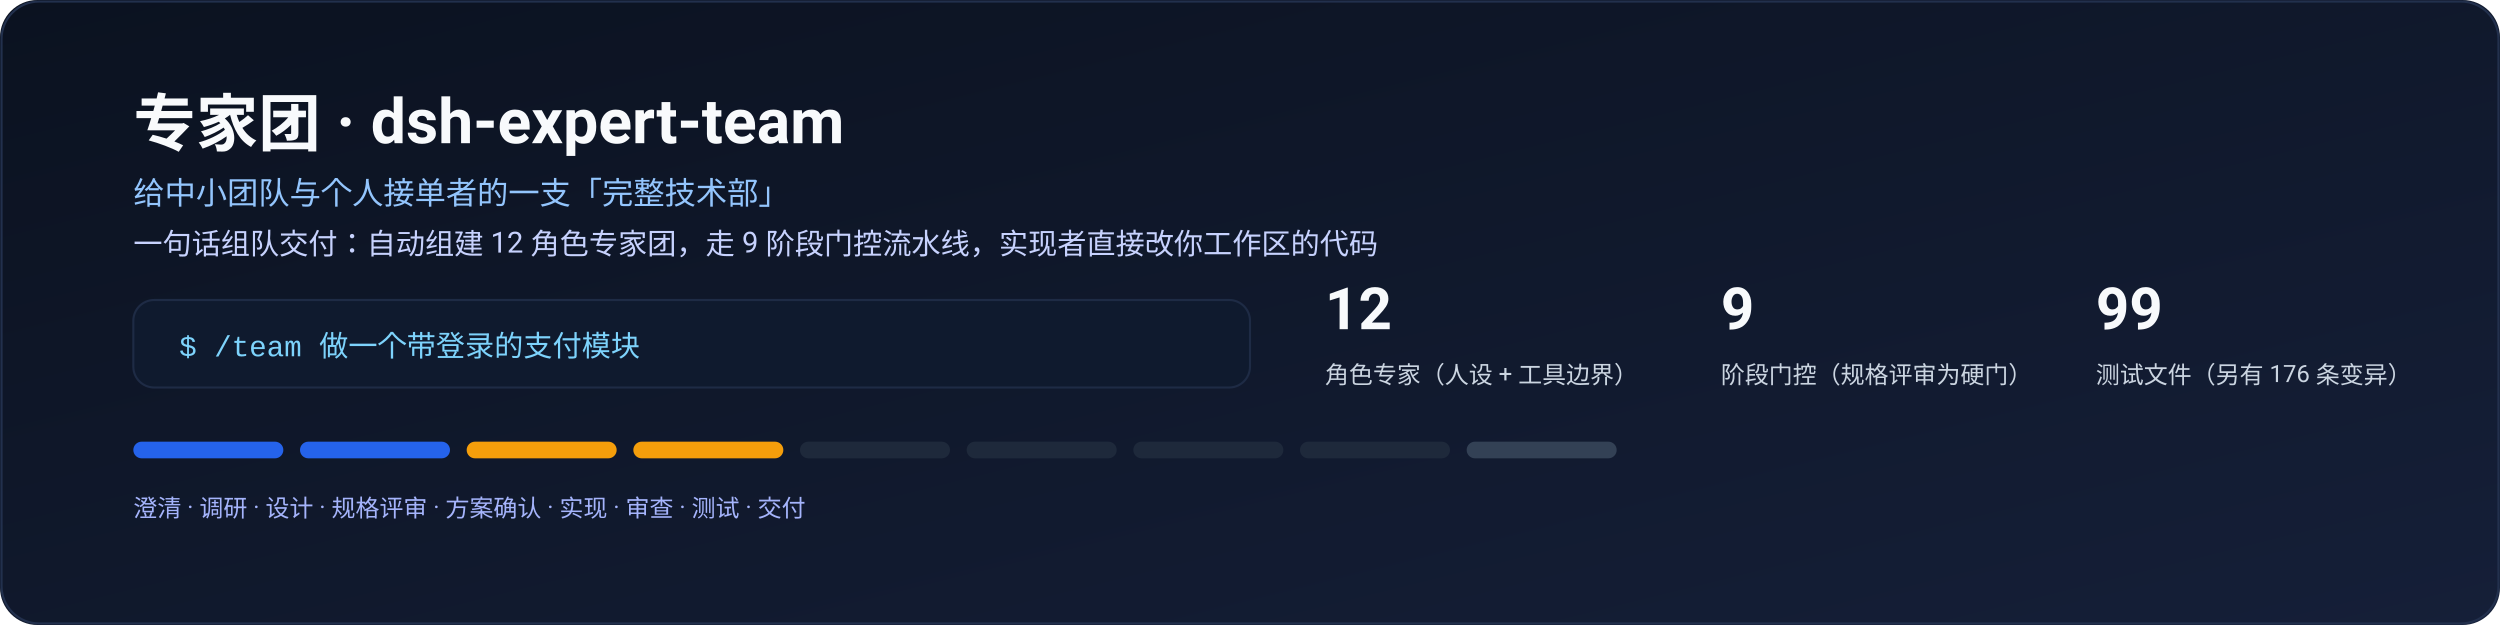
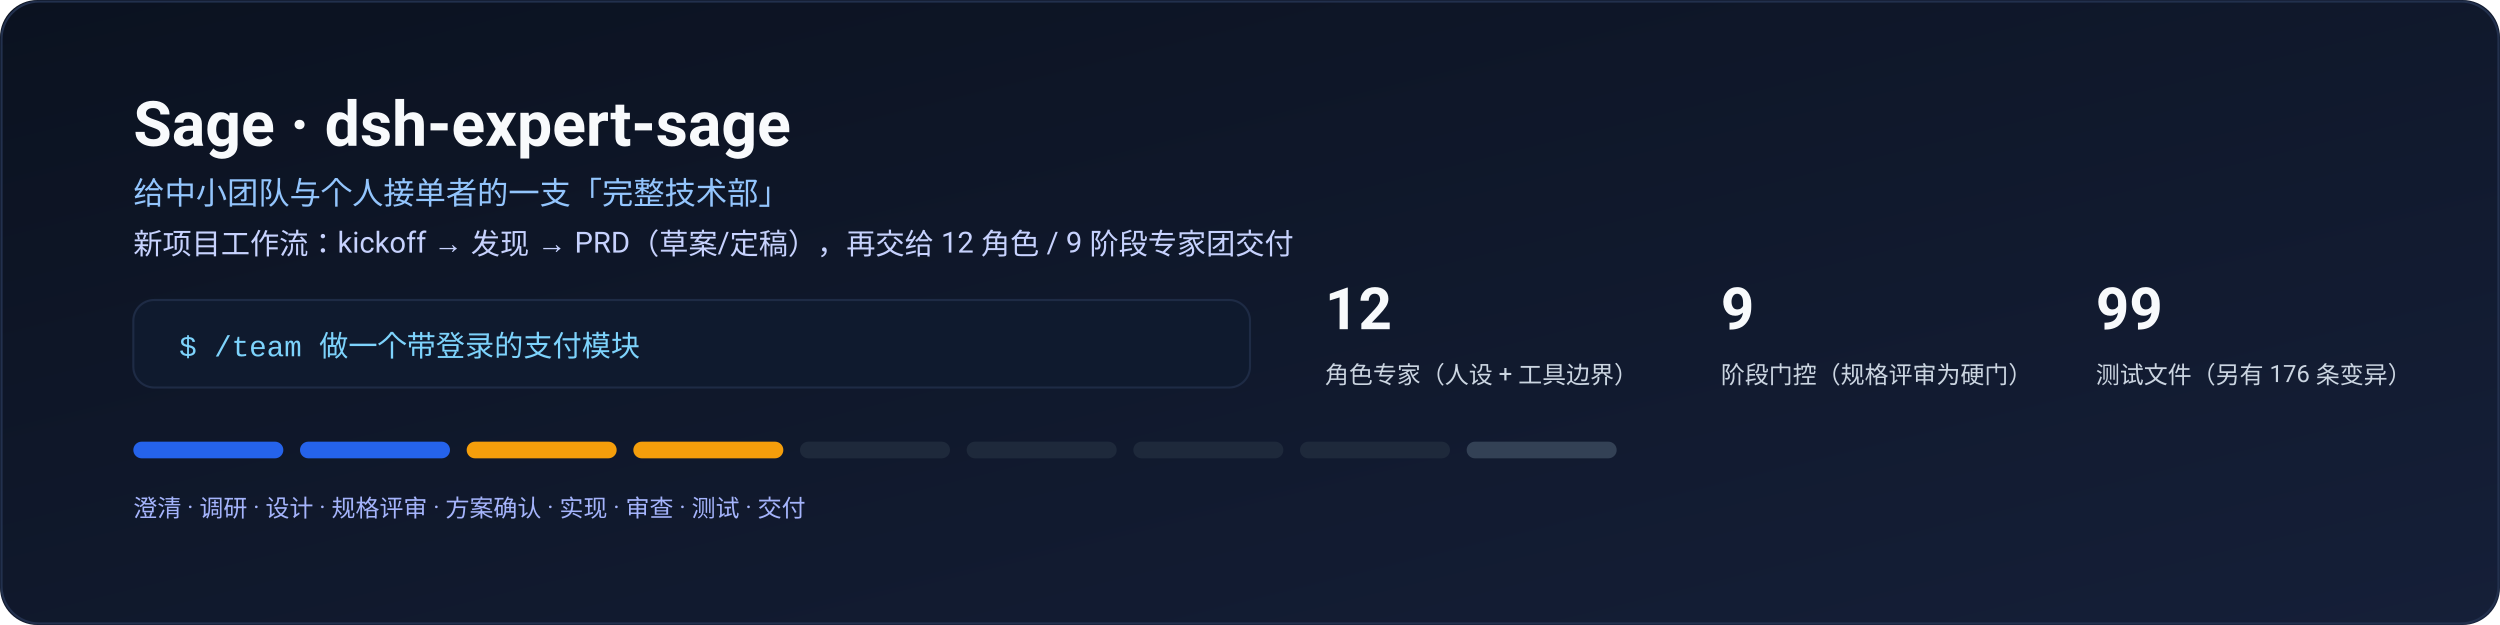
- <svg xmlns="http://www.w3.org/2000/svg" viewBox="0 0 1200 300" width="100%" role="img" aria-label="专家团 dsh-expert-team：给中小团队与个人接单者的一支「完整技术部」，一句话组队交付，12 角色专家、9 阶段门控、99 个测试文件">
+ <svg xmlns="http://www.w3.org/2000/svg" viewBox="0 0 1200 300" width="100%" role="img" aria-label="Sage dsh-expert-sage：新项目工作流（kickoff → 发现 → PRD）+ 专家团 12 角色 / 9 阶段交付引擎，99 个测试文件">
  <defs>
    <linearGradient id="hbg" x1="0" y1="0" x2="1" y2="1">
      <stop offset="0" stop-color="#0b1220" />
      <stop offset="1" stop-color="#151f38" />
    </linearGradient>
  </defs>
  <rect x="0" y="0" width="1200" height="300" rx="18" fill="url(#hbg)" />
  <rect x="0.75" y="0.75" width="1198.5" height="298.5" rx="18" fill="none" stroke="#22304d" />
  <g font-family="-apple-system, BlinkMacSystemFont, 'Segoe UI', Roboto, 'Helvetica Neue', Arial, 'PingFang SC', 'Hiragino Sans GB', 'Microsoft YaHei', sans-serif">
-     <text x="64" y="70" font-size="30" font-weight="650" fill="#f8fafc">专家团 · dsh-expert-team</text>
+     <text x="64" y="70" font-size="30" font-weight="650" fill="#f8fafc">Sage · dsh-expert-sage</text>
    <text x="64" y="98" font-size="15" font-weight="500" fill="#93c5fd">给中小团队与个人接单者的一支「完整技术部」</text>
-     <text x="64" y="122" font-size="14" fill="#c7d2fe">一句话组队交付：自动组建 12 角色专家团，走 9 阶段门控流水线，实现者直接改你工作区的代码</text>
+     <text x="64" y="122" font-size="14" fill="#c7d2fe">新项目工作流：kickoff → 发现 → PRD（草案/定稿），再交给 12 角色 / 9 阶段专家团交付</text>
    <rect x="64" y="144" width="536" height="42" rx="10" fill="#0f1a2e" stroke="#1e2b45" />
    <text x="86" y="171" font-size="14" fill="#7dd3fc" font-family="ui-monospace, SFMono-Regular, Menlo, Consolas, 'Liberation Mono', monospace">$ /team 做一个带登录的支付模块</text>
    <text x="636" y="158" font-size="28" font-weight="650" fill="#f8fafc">12</text>
    <text x="636" y="184" font-size="11.5" fill="#cbd5e1">角色专家（人设 + 工具边界）</text>
    <text x="826" y="158" font-size="28" font-weight="650" fill="#f8fafc">9</text>
    <text x="826" y="184" font-size="11.5" fill="#cbd5e1">阶段门控（规格评审为硬门）</text>
    <text x="1006" y="158" font-size="28" font-weight="650" fill="#f8fafc">99</text>
    <text x="1006" y="184" font-size="11.5" fill="#cbd5e1">测试文件（另有 176 条变异）</text>
    <rect x="64" y="212" width="72" height="8" rx="4" fill="#2563eb" />
    <rect x="144" y="212" width="72" height="8" rx="4" fill="#2563eb" />
    <rect x="224" y="212" width="72" height="8" rx="4" fill="#f59e0b" />
    <rect x="304" y="212" width="72" height="8" rx="4" fill="#f59e0b" />
    <rect x="384" y="212" width="72" height="8" rx="4" fill="#1e293b" />
    <rect x="464" y="212" width="72" height="8" rx="4" fill="#1e293b" />
    <rect x="544" y="212" width="72" height="8" rx="4" fill="#1e293b" />
    <rect x="624" y="212" width="72" height="8" rx="4" fill="#1e293b" />
    <rect x="704" y="212" width="72" height="8" rx="4" fill="#334155" />
    <text x="64" y="248" font-size="11.5" fill="#a5b4fc">澄清 · 调研 · 设计 · 规格评审 · 方案确认 · 实现 · 审查 · 测试 · 交付</text>
  </g>
</svg>
